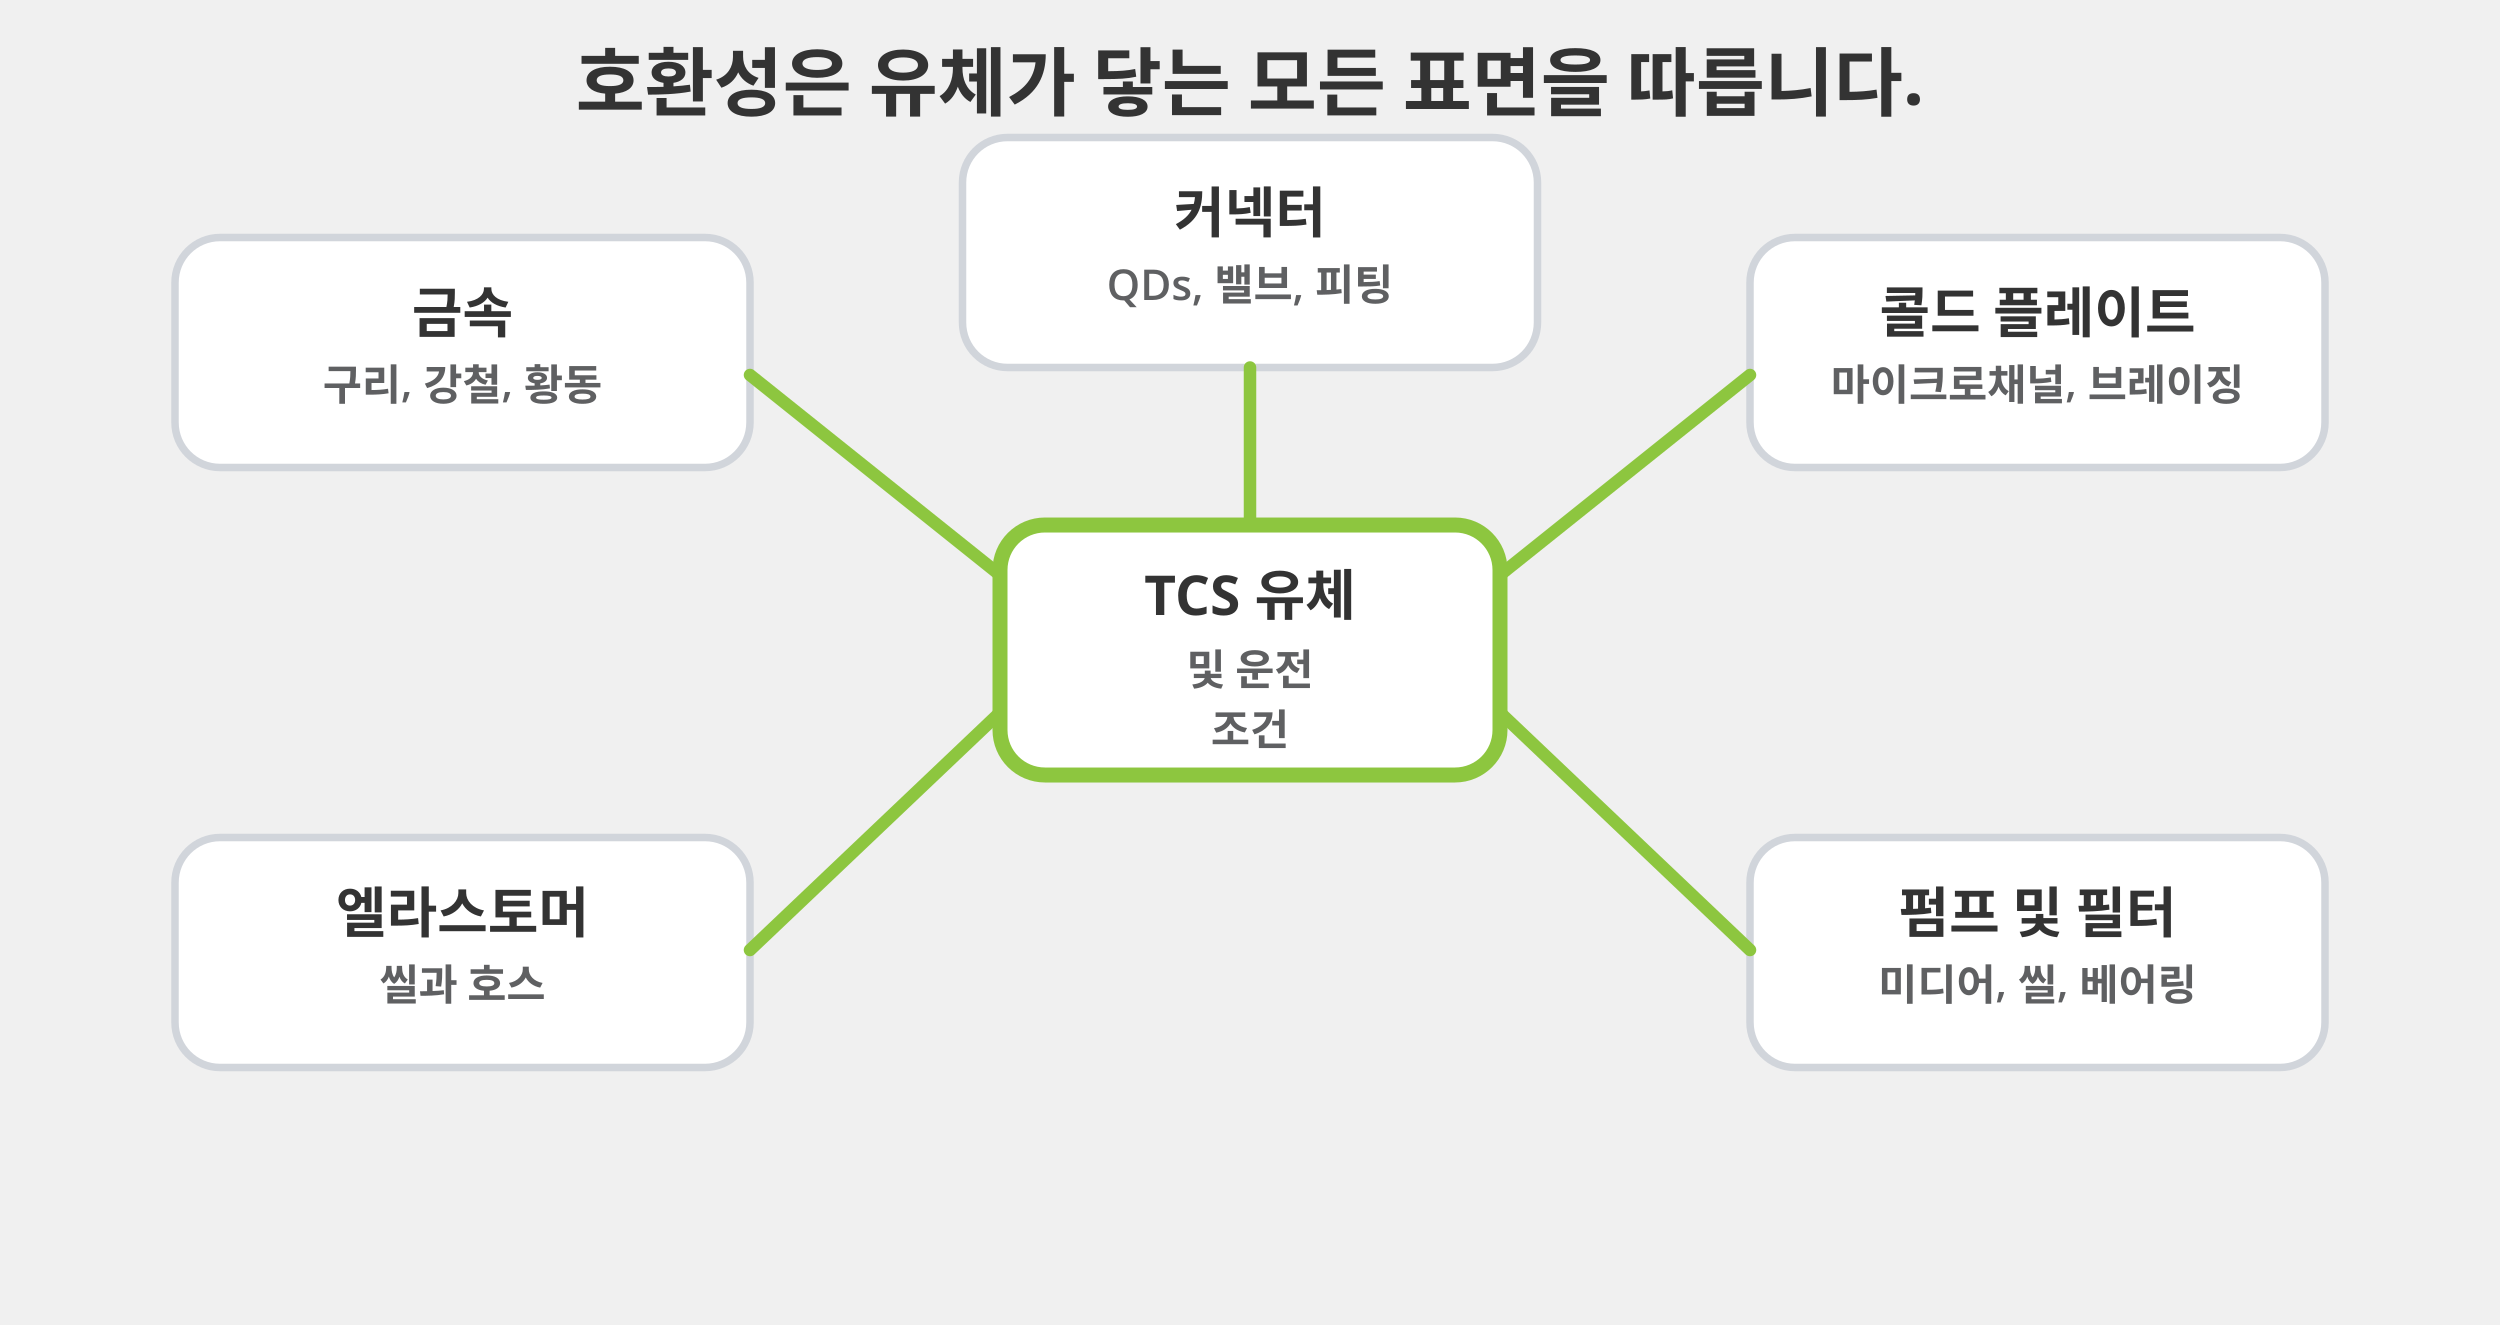
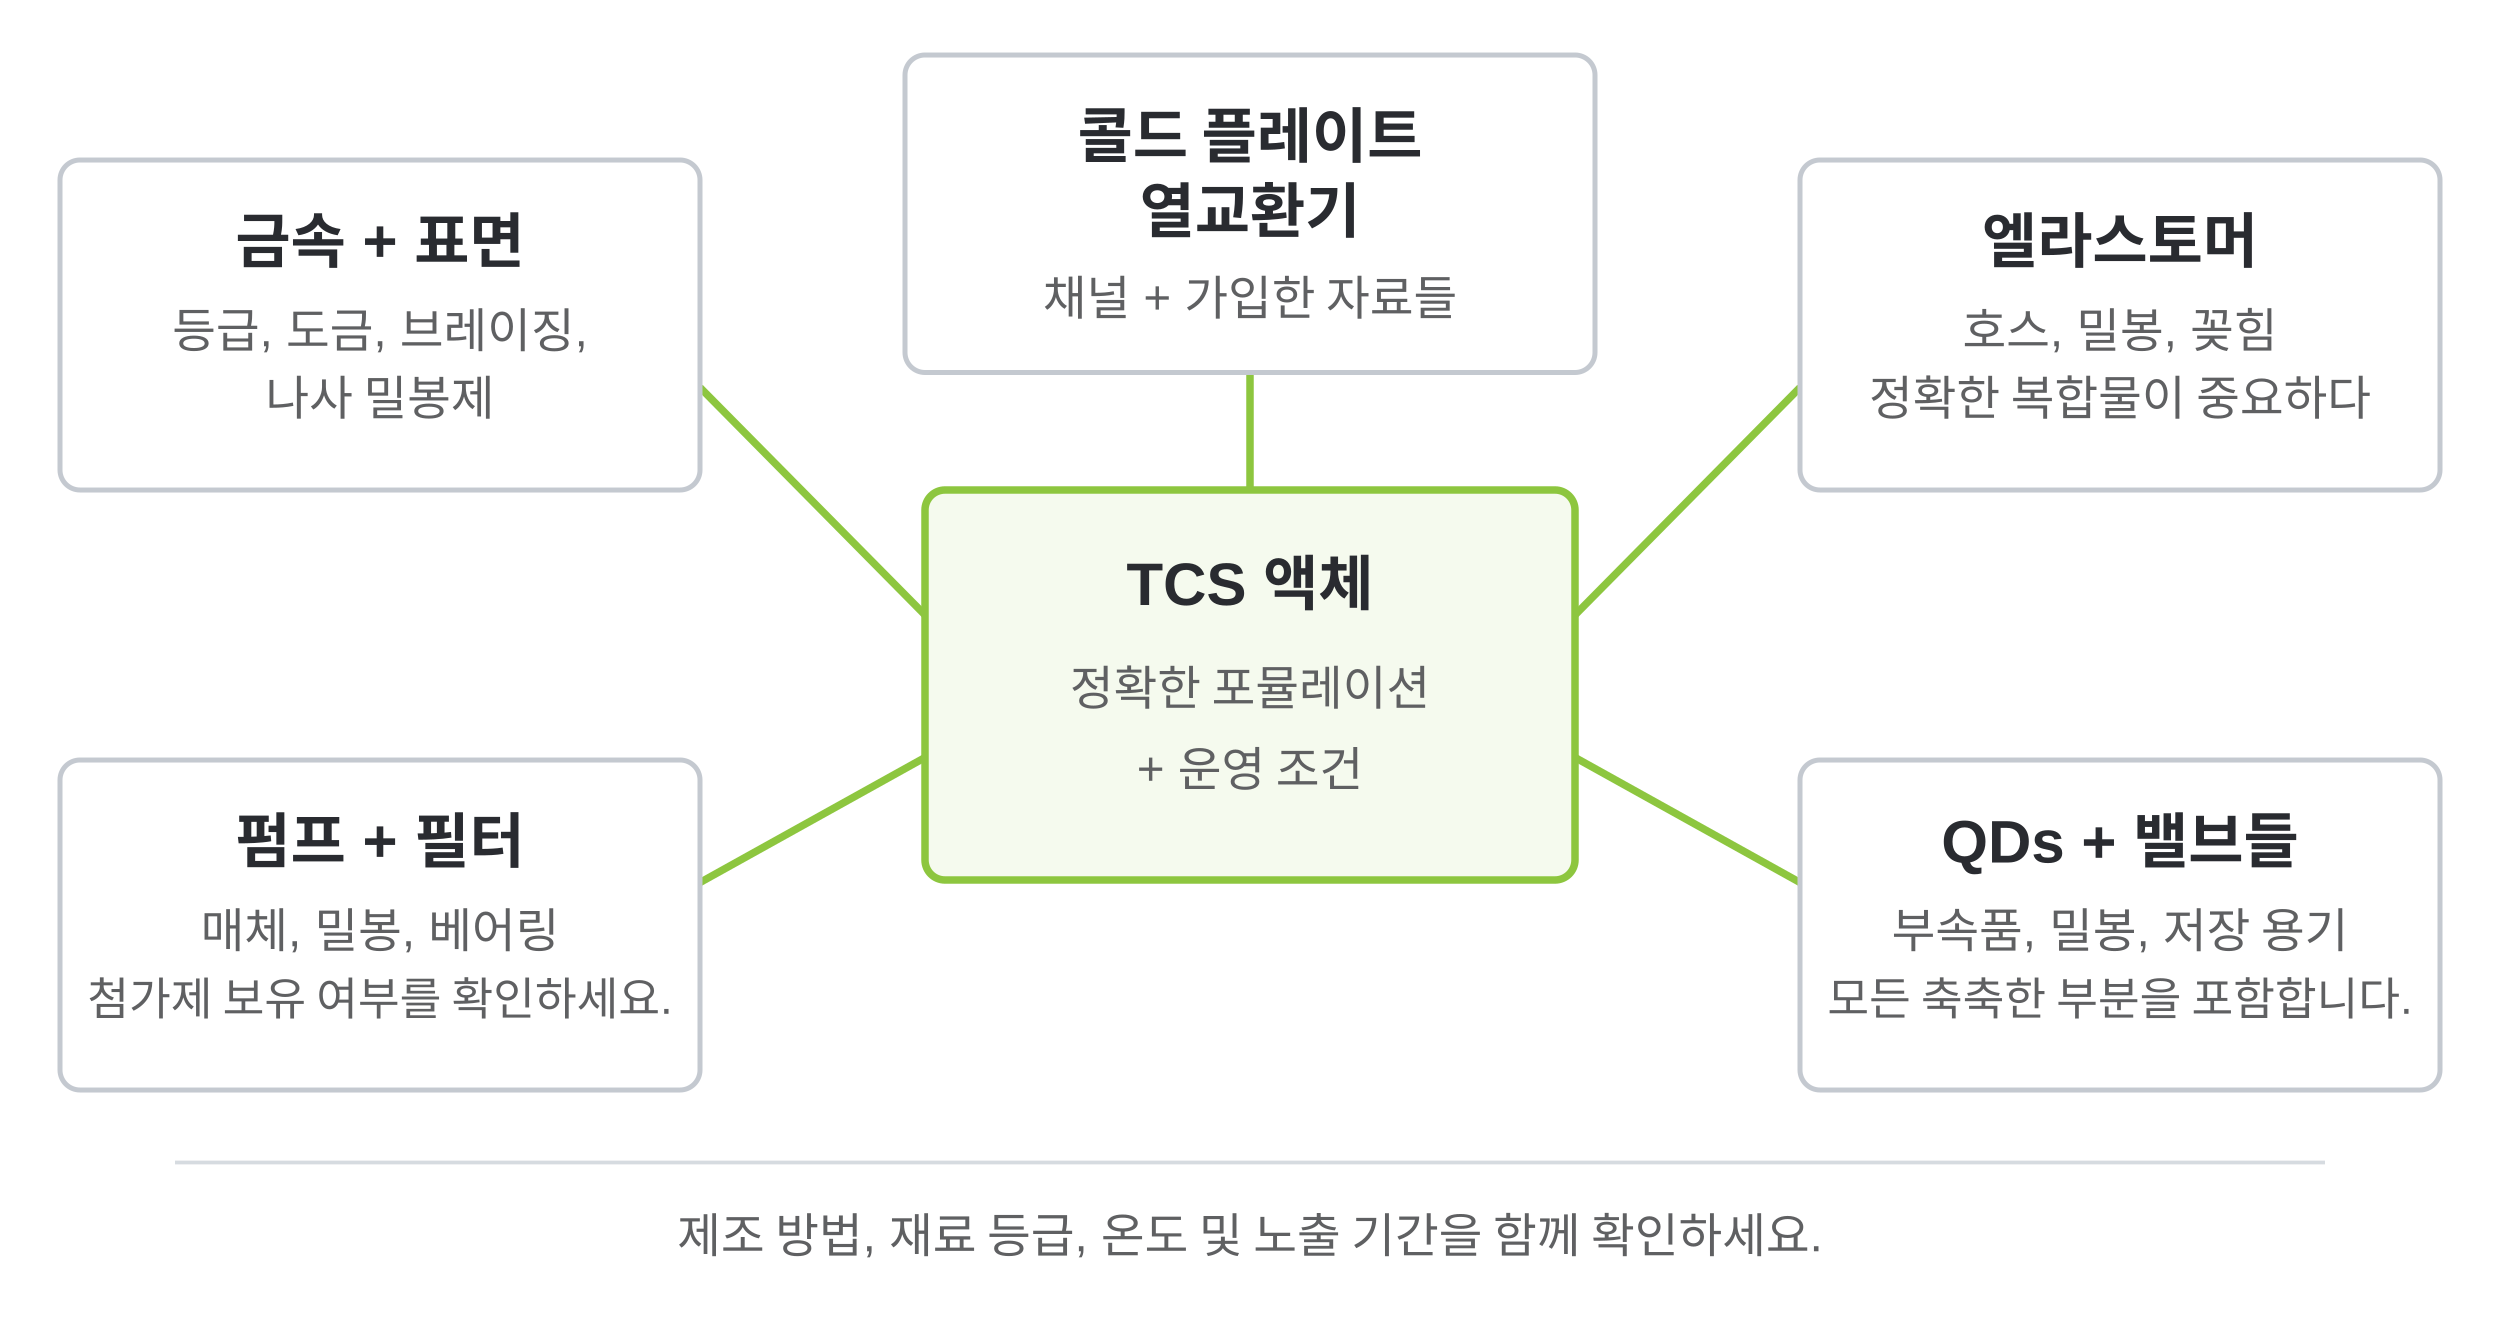
- <svg xmlns="http://www.w3.org/2000/svg" viewBox="0 0 1000 530" role="img" aria-label="접액 재료 호환성 맵">
-   <style>.title{font:700 30px Open Sans,Arial;fill:#333}.h{font:700 22px Open Sans,Arial;fill:#333}.body{font:600 17px Open Sans,Arial;fill:#5F6062}.node{fill:#fff;stroke:#d1d5db;stroke-width:3;rx:18}.core{stroke:#8DC63F;stroke-width:6}.line{stroke:#8DC63F;stroke-width:5;stroke-linecap:round}</style>
-   <text x="500" y="44" text-anchor="middle" class="title">호환성은 유체가 닿는 모든 표면을 따릅니다.</text>
-   <rect x="400" y="210" width="200" height="100" class="node core" />
-   <text x="500" y="246" text-anchor="middle" class="h">TCS 유체</text>
-   <text x="500" y="274" text-anchor="middle" class="body">및 운전</text>
-   <text x="500" y="298" text-anchor="middle" class="body">조건</text>
-   <rect x="70" y="95" width="230" height="92" class="node" />
-   <text x="185" y="133" text-anchor="middle" class="h">금속</text>
-   <text x="185" y="160" text-anchor="middle" class="body">구리, 강철, 황동</text>
-   <rect x="70" y="335" width="230" height="92" class="node" />
-   <text x="185" y="373" text-anchor="middle" class="h">엘라스토머</text>
-   <text x="185" y="400" text-anchor="middle" class="body">씰과 호스</text>
-   <rect x="385" y="55" width="230" height="92" class="node" />
-   <text x="500" y="93" text-anchor="middle" class="h">커넥터</text>
-   <text x="500" y="120" text-anchor="middle" class="body">QDs, 밸브, 피팅</text>
-   <rect x="700" y="95" width="230" height="92" class="node" />
-   <text x="815" y="133" text-anchor="middle" class="h">콜드 플레이트</text>
-   <text x="815" y="160" text-anchor="middle" class="body">마이크로채널, 브레이징</text>
-   <rect x="700" y="335" width="230" height="92" class="node" />
-   <text x="815" y="373" text-anchor="middle" class="h">펌프 및 필터</text>
-   <text x="815" y="400" text-anchor="middle" class="body">미디어, 씰, 베어링</text>
-   <path d="M300 150 L400 230" class="line" />
-   <path d="M300 380 L400 285" class="line" />
-   <path d="M500 147 V210" class="line" />
-   <path d="M700 150 L600 230" class="line" />
-   <path d="M700 380 L600 285" class="line" />
+ <svg xmlns="http://www.w3.org/2000/svg" viewBox="0 0 1000 530" role="img" aria-labelledby="title desc">
+   <style>text{font-family:Arial,Helvetica,sans-serif;letter-spacing:0}.h{font-size:24px;font-weight:700;fill:#292b30}.b{font-size:19px;fill:#5f6062}.s{font-size:17px;fill:#5f6062}.box{fill:#fff;stroke:#c4c9d0;stroke-width:2}.flow{fill:none;stroke:#74a82d;stroke-width:4;stroke-linejoin:round}.arrowhead{fill:#74a82d}</style>
+   <rect width="1000" height="530" fill="#fff" />
+   <path d="M280 155 L370 246 M720 155 L630 246 M500 149 V196 M280 353 L370 303 M720 353 L630 303" fill="none" stroke="#8dc63f" stroke-width="3" />
+   <rect x="24" y="64" width="256" height="132" rx="8" class="box" />
+   <text x="152" y="105" text-anchor="middle" class="h">금속 + 표면</text>
+   <text x="152" y="139" text-anchor="middle" class="b">등급, 도금, 브레이징,</text>
+   <text x="152" y="166" text-anchor="middle" class="b">나사 밀봉제</text>
+   <rect x="362" y="22" width="276" height="127" rx="8" class="box" />
+   <text x="500" y="63" text-anchor="middle" class="h">콜드 플레이트</text>
+   <text x="500" y="93" text-anchor="middle" class="h">열교환기</text>
+   <text x="500" y="126" text-anchor="middle" class="b">채널 + 가입한 자료들</text>
+   <rect x="720" y="64" width="256" height="132" rx="8" class="box" />
+   <text x="848" y="105" text-anchor="middle" class="h">엘라스토머</text>
+   <text x="848" y="139" text-anchor="middle" class="b">호스, 밀봉, 꽂힘</text>
+   <text x="848" y="166" text-anchor="middle" class="b">정확한 복합물이 중요하다</text>
+   <rect x="370" y="196" width="260" height="156" rx="8" fill="#f5faee" stroke="#8dc63f" stroke-width="3" />
+   <text x="500" y="242" text-anchor="middle" class="h">TCS 액체</text>
+   <text x="500" y="282" text-anchor="middle" class="b">정확한 포뮬레이션</text>
+   <text x="500" y="314" text-anchor="middle" class="b">+ 운영 조건</text>
+   <rect x="24" y="304" width="256" height="132" rx="8" class="box" />
+   <text x="152" y="345" text-anchor="middle" class="h">펌프 + 필터</text>
+   <text x="152" y="379" text-anchor="middle" class="b">매체, 밀봉, 베어링</text>
+   <text x="152" y="406" text-anchor="middle" class="b" style="font-size: 18.135px;">첨가제 보유 여부를 확인하세요.</text>
+   <rect x="720" y="304" width="256" height="132" rx="8" class="box" />
+   <text x="848" y="345" text-anchor="middle" class="h">QDs + 밸브들</text>
+   <text x="848" y="379" text-anchor="middle" class="b">부속품, 밀봉, 저장 용기</text>
+   <text x="848" y="406" text-anchor="middle" class="b" style="font-size: 18.135px;">모든 축축한 부분을 포함합니다.</text>
+   <path d="M70 465 H930" stroke="#d6dbe0" stroke-width="1.5" />
+   <text x="500" y="501" text-anchor="middle" class="b">제조 방법, 재료 등급, 온도 및 노출 기간을 함께 확인하세요.</text>
</svg>
